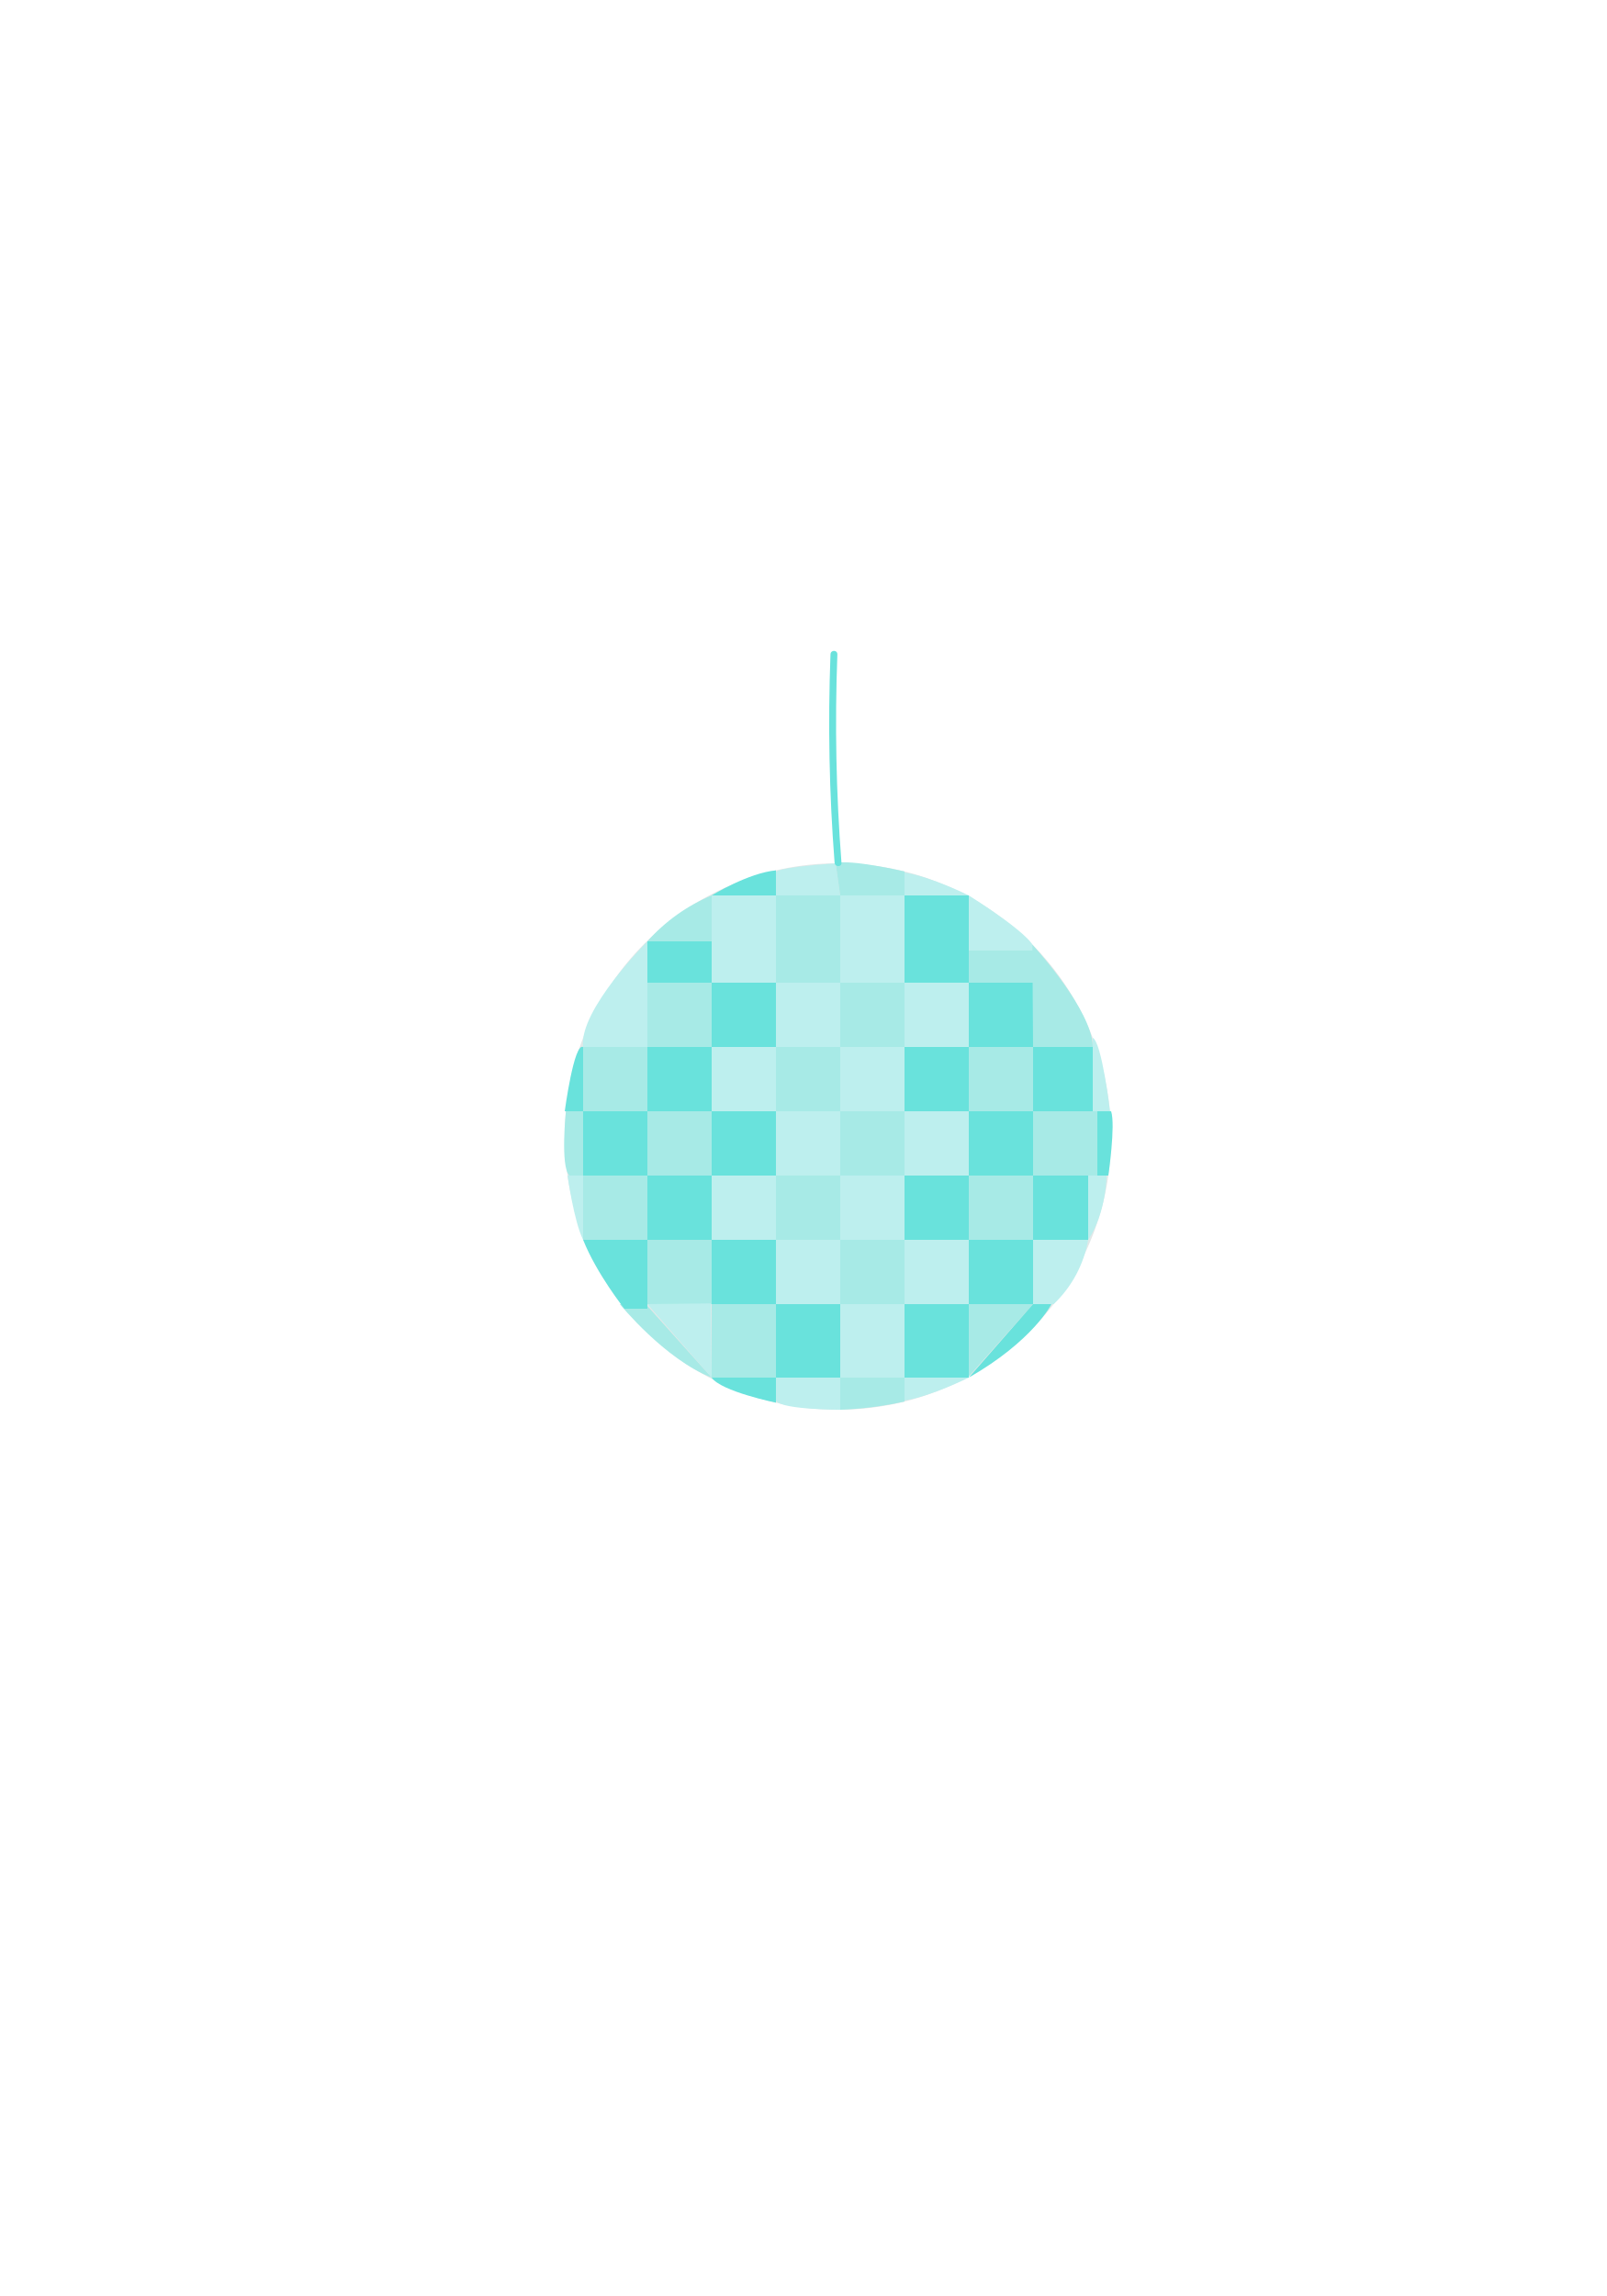
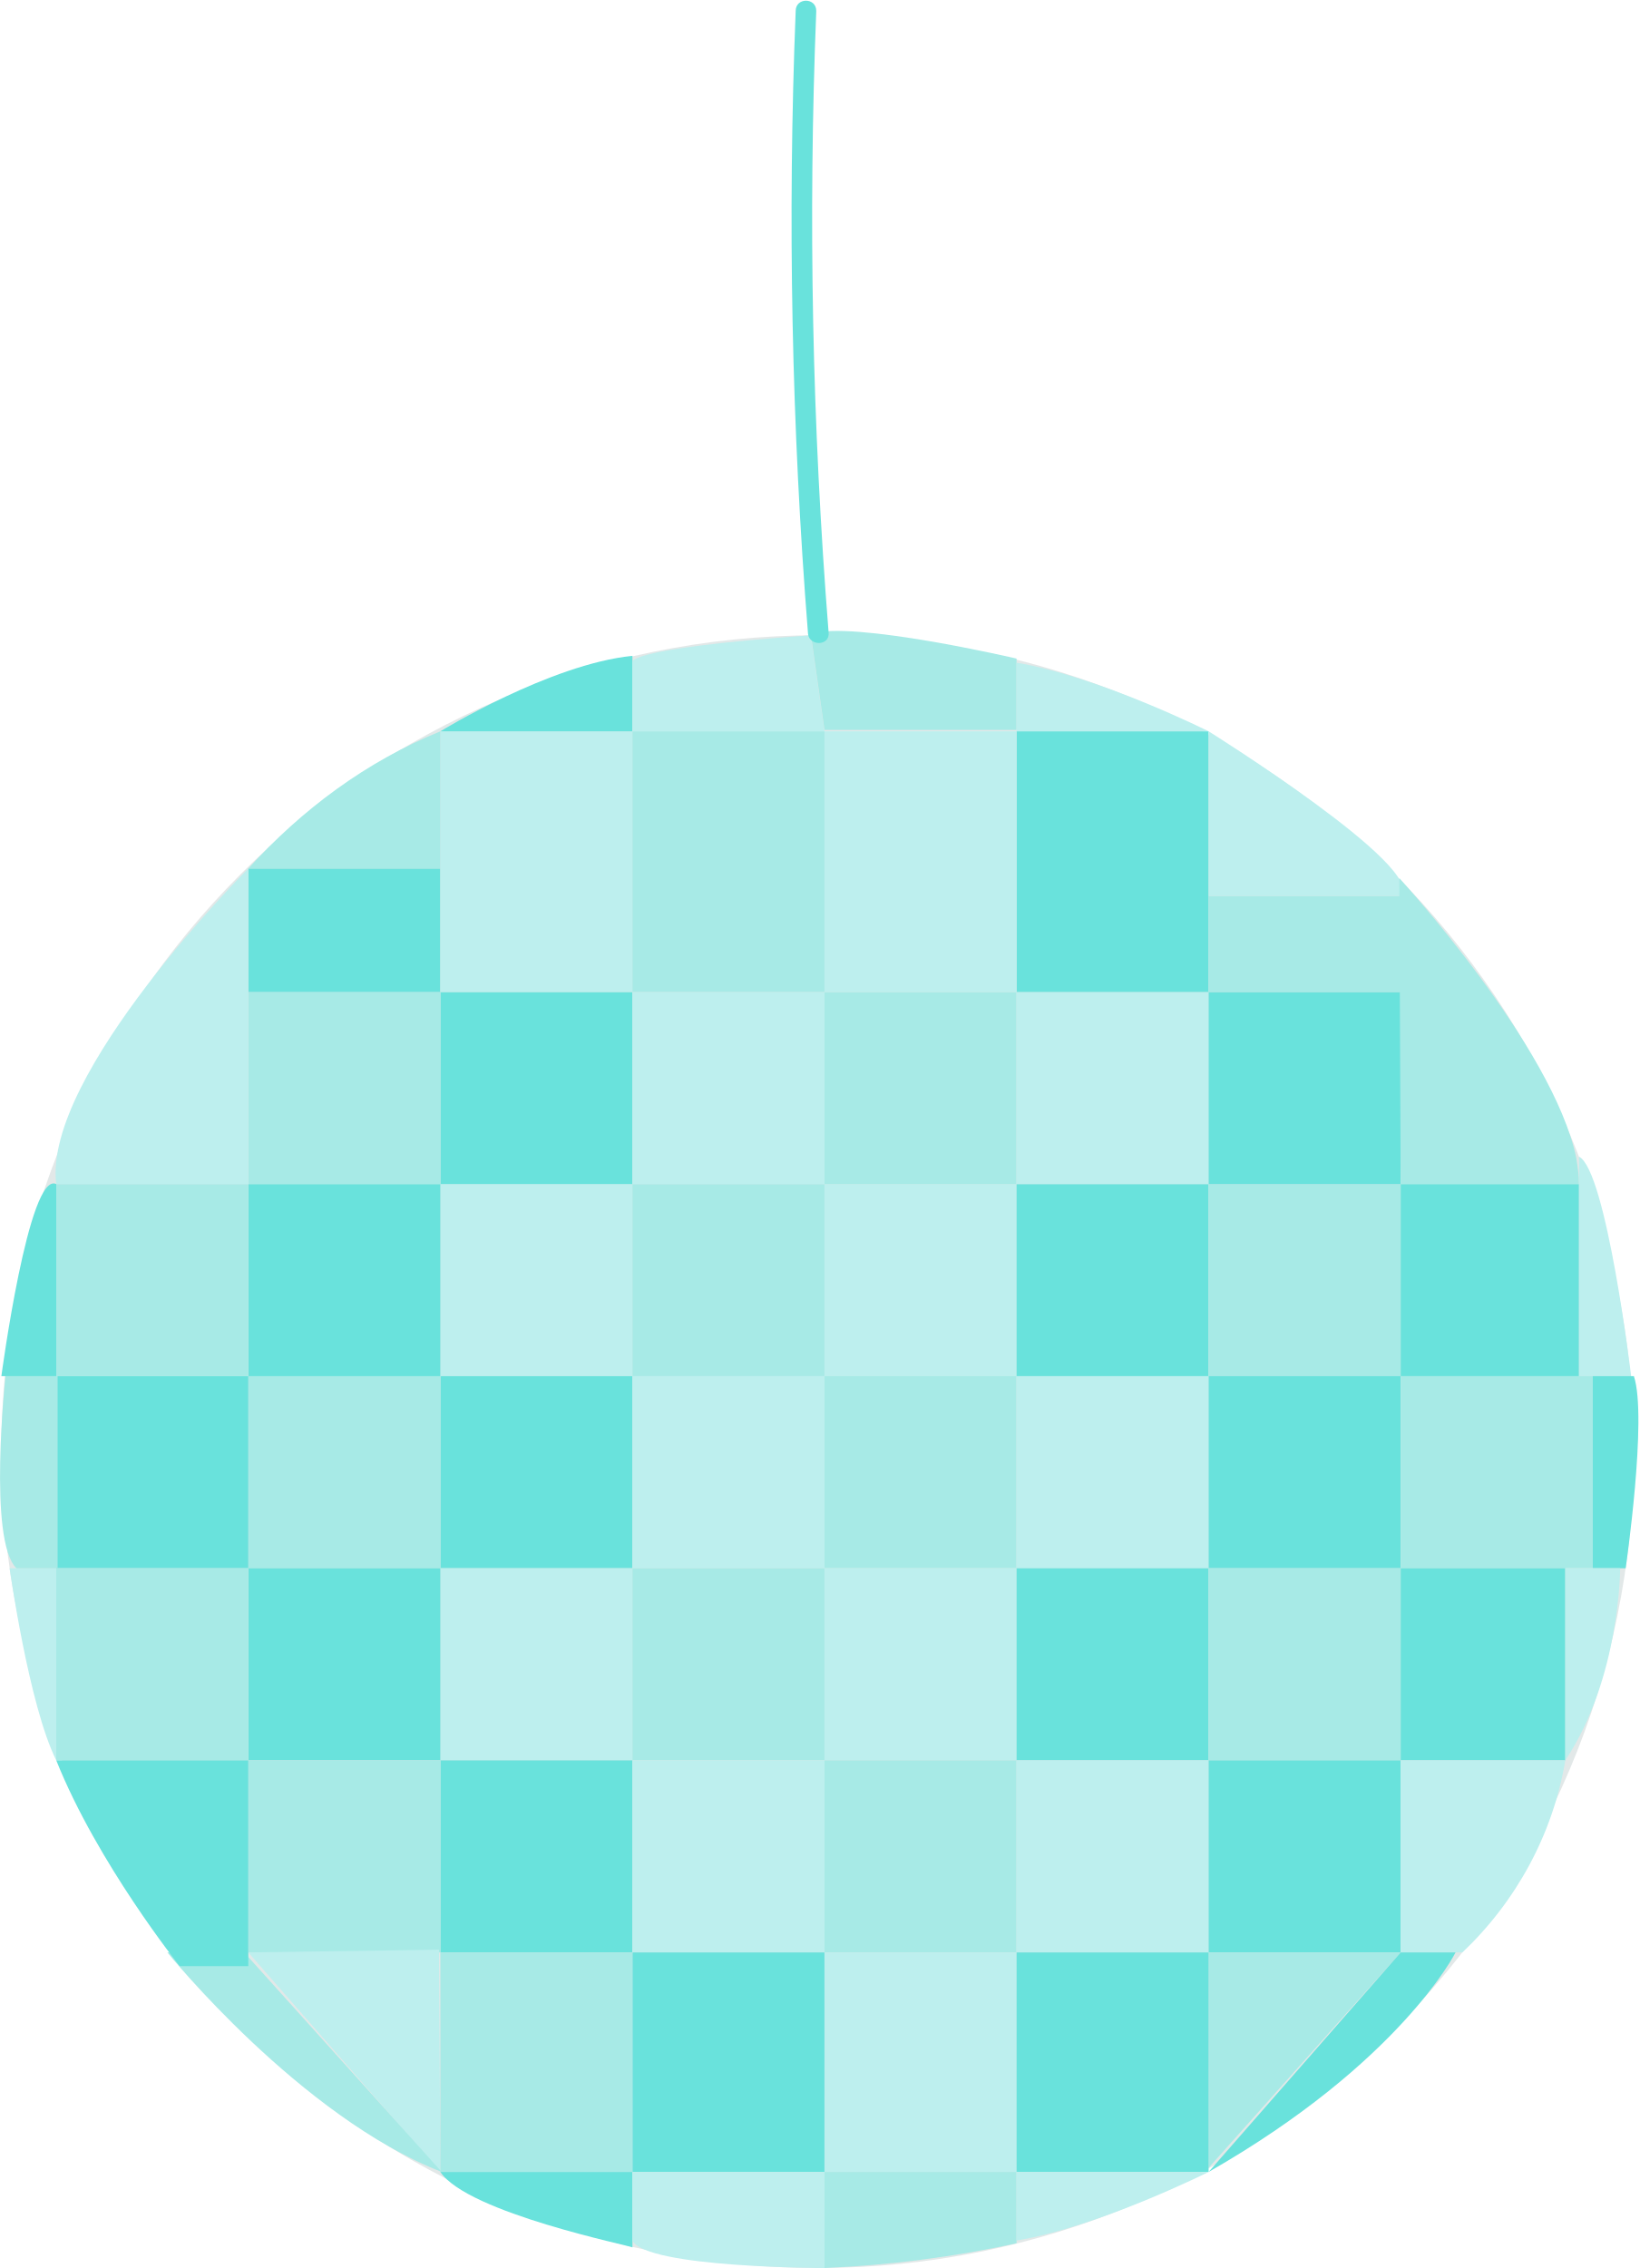
- <svg xmlns="http://www.w3.org/2000/svg" id="Layer_1" data-name="Layer 1" viewBox="0 0 350 500">
-   <defs>
-     <style>.cls-1{fill:#e2e8e8;}.cls-2{fill:#bdefee;}.cls-3{fill:#a7eae6;}.cls-4{fill:#69e2dc;}</style>
-   </defs>
-   <circle id="_Ellipse_" data-name="&lt;Ellipse&gt;" class="cls-1" cx="182.5" cy="247.5" r="59.5" />
-   <rect class="cls-2" x="155" y="228" width="14" height="14" />
-   <rect class="cls-3" x="169" y="228" width="14" height="14" />
-   <rect class="cls-2" x="183" y="228" width="14" height="14" />
-   <rect class="cls-4" x="197" y="228" width="14" height="14" />
-   <rect class="cls-4" x="155" y="242" width="14" height="14" />
-   <rect class="cls-2" x="169" y="242" width="14" height="14" />
-   <rect class="cls-3" x="183" y="242" width="14" height="14" />
-   <rect class="cls-2" x="197" y="242" width="14" height="14" />
-   <rect class="cls-3" x="211" y="228" width="14" height="14" />
-   <rect class="cls-4" x="211" y="242" width="14" height="14" />
-   <rect class="cls-3" x="141" y="242" width="14" height="14" />
-   <rect class="cls-4" x="141" y="228" width="14" height="14" />
-   <rect class="cls-4" x="155" y="214" width="14" height="14" />
-   <rect class="cls-2" x="169" y="214" width="14" height="14" />
-   <rect class="cls-3" x="183" y="214" width="14" height="14" />
-   <rect class="cls-2" x="197" y="214" width="14" height="14" />
-   <rect class="cls-4" x="211" y="214" width="14" height="14" />
-   <rect class="cls-3" x="141" y="214" width="14" height="14" />
-   <rect class="cls-2" x="155" y="256" width="14" height="14" />
-   <rect class="cls-3" x="169" y="256" width="14" height="14" />
-   <rect class="cls-2" x="183" y="256" width="14" height="14" />
-   <rect class="cls-4" x="197" y="256" width="14" height="14" />
-   <rect class="cls-3" x="211" y="256" width="14" height="14" />
-   <rect class="cls-4" x="141" y="256" width="14" height="14" />
-   <rect class="cls-4" x="155" y="270" width="14" height="14" />
-   <rect class="cls-2" x="169" y="270" width="14" height="14" />
-   <rect class="cls-3" x="183" y="270" width="14" height="14" />
-   <rect class="cls-2" x="197" y="270" width="14" height="14" />
-   <rect class="cls-4" x="211" y="270" width="14" height="14" />
-   <rect class="cls-3" x="141" y="270" width="14" height="14" />
-   <polygon class="cls-3" points="225 284 211 284 211 299.74 225 284" />
-   <polyline class="cls-2" points="155 300 141 284 154.82 283.85" />
-   <rect class="cls-4" x="169" y="284" width="14" height="16" />
-   <rect class="cls-3" x="155" y="284" width="14" height="16" />
-   <rect class="cls-2" x="183" y="284" width="14" height="16" />
-   <rect class="cls-4" x="197" y="284" width="14" height="16" />
-   <path class="cls-4" d="M155,300h14v5.46S157,303,155,300Z" />
-   <path class="cls-2" d="M183,300v7s-13,0-14-2v-5Z" />
-   <path class="cls-3" d="M197,300v5.22A79,79,0,0,1,183,307v-7Z" />
-   <path class="cls-2" d="M211,300s-8,4-14,5v-5Z" />
-   <rect class="cls-4" x="127" y="242" width="14" height="14" />
-   <rect class="cls-3" x="127" y="228" width="14" height="14" />
-   <rect class="cls-3" x="127" y="256" width="14" height="14" />
-   <rect class="cls-4" x="225" y="228" width="13" height="14" />
-   <rect class="cls-3" x="225" y="242" width="14" height="14" />
-   <rect class="cls-4" x="225" y="256" width="12" height="14" />
-   <rect class="cls-4" x="197" y="195" width="14" height="19" />
-   <rect class="cls-4" x="141" y="205" width="14" height="9" />
-   <rect class="cls-2" x="155" y="195" width="14" height="19" />
-   <rect class="cls-3" x="169" y="195" width="14" height="19" />
-   <rect class="cls-2" x="183" y="195" width="14" height="19" />
-   <rect class="cls-3" x="211" y="207" width="14" height="7" />
-   <path class="cls-4" d="M155,195s8-4.92,14-5.46V195Z" />
-   <path class="cls-2" d="M183,195H169v-5s-1-1,13-2Z" />
-   <path class="cls-3" d="M197,195v-5.22S185,187,182,188l1,7Z" />
-   <path class="cls-2" d="M211,195s-8-4-14-5v5Z" />
-   <path class="cls-2" d="M211,207V195s16,10,14,12Z" />
-   <path class="cls-3" d="M225,228l-.15-22.29s11.21,12.18,12.93,20.35A9.7,9.7,0,0,1,238,228Z" />
-   <path class="cls-2" d="M241.75,242S240,227,238,226v16Z" />
-   <path class="cls-4" d="M239,256h2.39s1.61-11,.61-14h-3Z" />
-   <path class="cls-2" d="M237,256h4s0,8-4,14Z" />
-   <path class="cls-2" d="M225,270h12a25.38,25.38,0,0,1-7.51,14H225Z" />
-   <path class="cls-4" d="M211,300l14-16h4S225,292,211,300Z" />
-   <path class="cls-3" d="M140.64,284H135s9.74,12,20,16Z" />
-   <path class="cls-4" d="M127,270h14v15h-5S130,277.5,127,270Z" />
-   <path class="cls-2" d="M127,270V256h-3.39S125,266,127,270Z" />
-   <path class="cls-3" d="M127,242h-3.75S122,254,124,256h3Z" />
-   <path class="cls-4" d="M127,228v14h-4S125,227,127,228Z" />
-   <path class="cls-2" d="M141,228V205s-15,15-14,23Z" />
-   <path class="cls-3" d="M155,205V195a38.43,38.43,0,0,0-14,10Z" />
-   <path class="cls-4" d="M183.27,187.86a392.46,392.46,0,0,1-.89-45.37c0-1-1.47-1-1.5,0a392.46,392.46,0,0,0,.89,45.37c.08,1,1.58,1,1.5,0Z" />
+ <svg xmlns="http://www.w3.org/2000/svg" version="1.1" id="Layer_1" x="0px" y="0px" viewBox="0 0 119.5 165.3" style="enable-background:new 0 0 119.5 165.3;" xml:space="preserve">
+   <style type="text/css">
+ 	.st0{fill:#E2E8E8;}
+ 	.st1{fill:#BDEFEE;}
+ 	.st2{fill:#A7EAE6;}
+ 	.st3{fill:#69E2DC;}
+ </style>
+   <circle id="_Ellipse_" class="st0" cx="59.6" cy="105.8" r="59.5" />
+   <rect x="32.1" y="86.3" class="st1" width="14" height="14" />
+   <rect x="46.1" y="86.3" class="st2" width="14" height="14" />
+   <rect x="60.1" y="86.3" class="st1" width="14" height="14" />
+   <rect x="74.1" y="86.3" class="st3" width="14" height="14" />
+   <rect x="32.1" y="100.3" class="st3" width="14" height="14" />
+   <rect x="46.1" y="100.3" class="st1" width="14" height="14" />
+   <rect x="60.1" y="100.3" class="st2" width="14" height="14" />
+   <rect x="74.1" y="100.3" class="st1" width="14" height="14" />
+   <rect x="88.1" y="86.3" class="st2" width="14" height="14" />
+   <rect x="88.1" y="100.3" class="st3" width="14" height="14" />
+   <rect x="18.1" y="100.3" class="st2" width="14" height="14" />
+   <rect x="18.1" y="86.3" class="st3" width="14" height="14" />
+   <rect x="32.1" y="72.3" class="st3" width="14" height="14" />
+   <rect x="46.1" y="72.3" class="st1" width="14" height="14" />
+   <rect x="60.1" y="72.3" class="st2" width="14" height="14" />
+   <rect x="74.1" y="72.3" class="st1" width="14" height="14" />
+   <rect x="88.1" y="72.3" class="st3" width="14" height="14" />
+   <rect x="18.1" y="72.3" class="st2" width="14" height="14" />
+   <rect x="32.1" y="114.3" class="st1" width="14" height="14" />
+   <rect x="46.1" y="114.3" class="st2" width="14" height="14" />
+   <rect x="60.1" y="114.3" class="st1" width="14" height="14" />
+   <rect x="74.1" y="114.3" class="st3" width="14" height="14" />
+   <rect x="88.1" y="114.3" class="st2" width="14" height="14" />
+   <rect x="18.1" y="114.3" class="st3" width="14" height="14" />
+   <rect x="32.1" y="128.3" class="st3" width="14" height="14" />
+   <rect x="46.1" y="128.3" class="st1" width="14" height="14" />
+   <rect x="60.1" y="128.3" class="st2" width="14" height="14" />
+   <rect x="74.1" y="128.3" class="st1" width="14" height="14" />
+   <rect x="88.1" y="128.3" class="st3" width="14" height="14" />
+   <rect x="18.1" y="128.3" class="st2" width="14" height="14" />
+   <polygon class="st2" points="102.1,142.3 88.1,142.3 88.1,158 " />
+   <polyline class="st1" points="32.1,158.3 18.1,142.3 32,142.1 " />
+   <rect x="46.1" y="142.3" class="st3" width="14" height="16" />
+   <rect x="32.1" y="142.3" class="st2" width="14" height="16" />
+   <rect x="60.1" y="142.3" class="st1" width="14" height="16" />
+   <rect x="74.1" y="142.3" class="st3" width="14" height="16" />
+   <path class="st3" d="M32.1,158.3h14v5.5C46.1,163.7,34.1,161.3,32.1,158.3z" />
+   <path class="st1" d="M60.1,158.3v7c0,0-13,0-14-2v-5H60.1z" />
+   <path class="st2" d="M74.1,158.3v5.2c-4.6,1-9.3,1.6-14,1.8v-7H74.1z" />
+   <path class="st1" d="M88.1,158.3c0,0-8,4-14,5v-5H88.1z" />
+   <rect x="4.1" y="100.3" class="st3" width="14" height="14" />
+   <rect x="4.1" y="86.3" class="st2" width="14" height="14" />
+   <rect x="4.1" y="114.3" class="st2" width="14" height="14" />
+   <rect x="102.1" y="86.3" class="st3" width="13" height="14" />
+   <rect x="102.1" y="100.3" class="st2" width="14" height="14" />
+   <rect x="102.1" y="114.3" class="st3" width="12" height="14" />
+   <rect x="74.1" y="53.3" class="st3" width="14" height="19" />
+   <rect x="18.1" y="63.3" class="st3" width="14" height="9" />
+   <rect x="32.1" y="53.3" class="st1" width="14" height="19" />
+   <rect x="46.1" y="53.3" class="st2" width="14" height="19" />
+   <rect x="60.1" y="53.3" class="st1" width="14" height="19" />
+   <rect x="88.1" y="65.3" class="st2" width="14" height="7" />
+   <path class="st3" d="M32.1,53.3c0,0,8-4.9,14-5.5v5.5H32.1z" />
+   <path class="st1" d="M60.1,53.3h-14v-5c0,0-1-1,13-2L60.1,53.3z" />
+   <path class="st2" d="M74.1,53.3V48c0,0-12-2.8-15-1.8l1,7H74.1z" />
+   <path class="st1" d="M88.1,53.3c0,0-8-4-14-5v5H88.1z" />
+   <path class="st1" d="M88.1,65.3v-12c0,0,16,10,14,12H88.1z" />
+   <path class="st2" d="M102.1,86.3L102,64c0,0,11.2,12.2,12.9,20.4c0.1,0.6,0.2,1.3,0.2,1.9H102.1z" />
+   <path class="st1" d="M118.9,100.3c0,0-1.8-15-3.8-16v16H118.9z" />
+   <path class="st3" d="M116.1,114.3h2.4c0,0,1.6-11,0.6-14h-3V114.3z" />
+   <path class="st1" d="M114.1,114.3h4c0,0,0,8-4,14V114.3z" />
+   <path class="st1" d="M102.1,128.3h12c-0.9,5.4-3.6,10.3-7.5,14h-4.5V128.3z" />
+   <path class="st3" d="M88.1,158.3l14-16h4C106.1,142.3,102.1,150.3,88.1,158.3z" />
+   <path class="st2" d="M17.8,142.3h-5.6c0,0,9.7,12,20,16L17.8,142.3z" />
+   <path class="st3" d="M4.1,128.3h14v15h-5C13.1,143.3,7.1,135.8,4.1,128.3z" />
+   <path class="st1" d="M4.1,128.3v-14H0.7C0.7,114.3,2.1,124.3,4.1,128.3z" />
+   <path class="st2" d="M4.1,100.3H0.4c0,0-1.3,12,0.8,14h3V100.3z" />
+   <path class="st3" d="M4.1,86.3v14h-4C0.1,100.3,2.1,85.3,4.1,86.3z" />
+   <path class="st1" d="M18.1,86.3v-23c0,0-15,15-14,23H18.1z" />
+   <path class="st2" d="M32.1,63.3v-10c-5.4,2.2-10.1,5.7-14,10H32.1z" />
+   <path class="st3" d="M60.4,46.1C59.2,31,58.9,15.9,59.5,0.8c0-1-1.5-1-1.5,0c-0.6,15.1-0.3,30.3,0.9,45.4  C59,47.1,60.5,47.1,60.4,46.1z" />
</svg>
